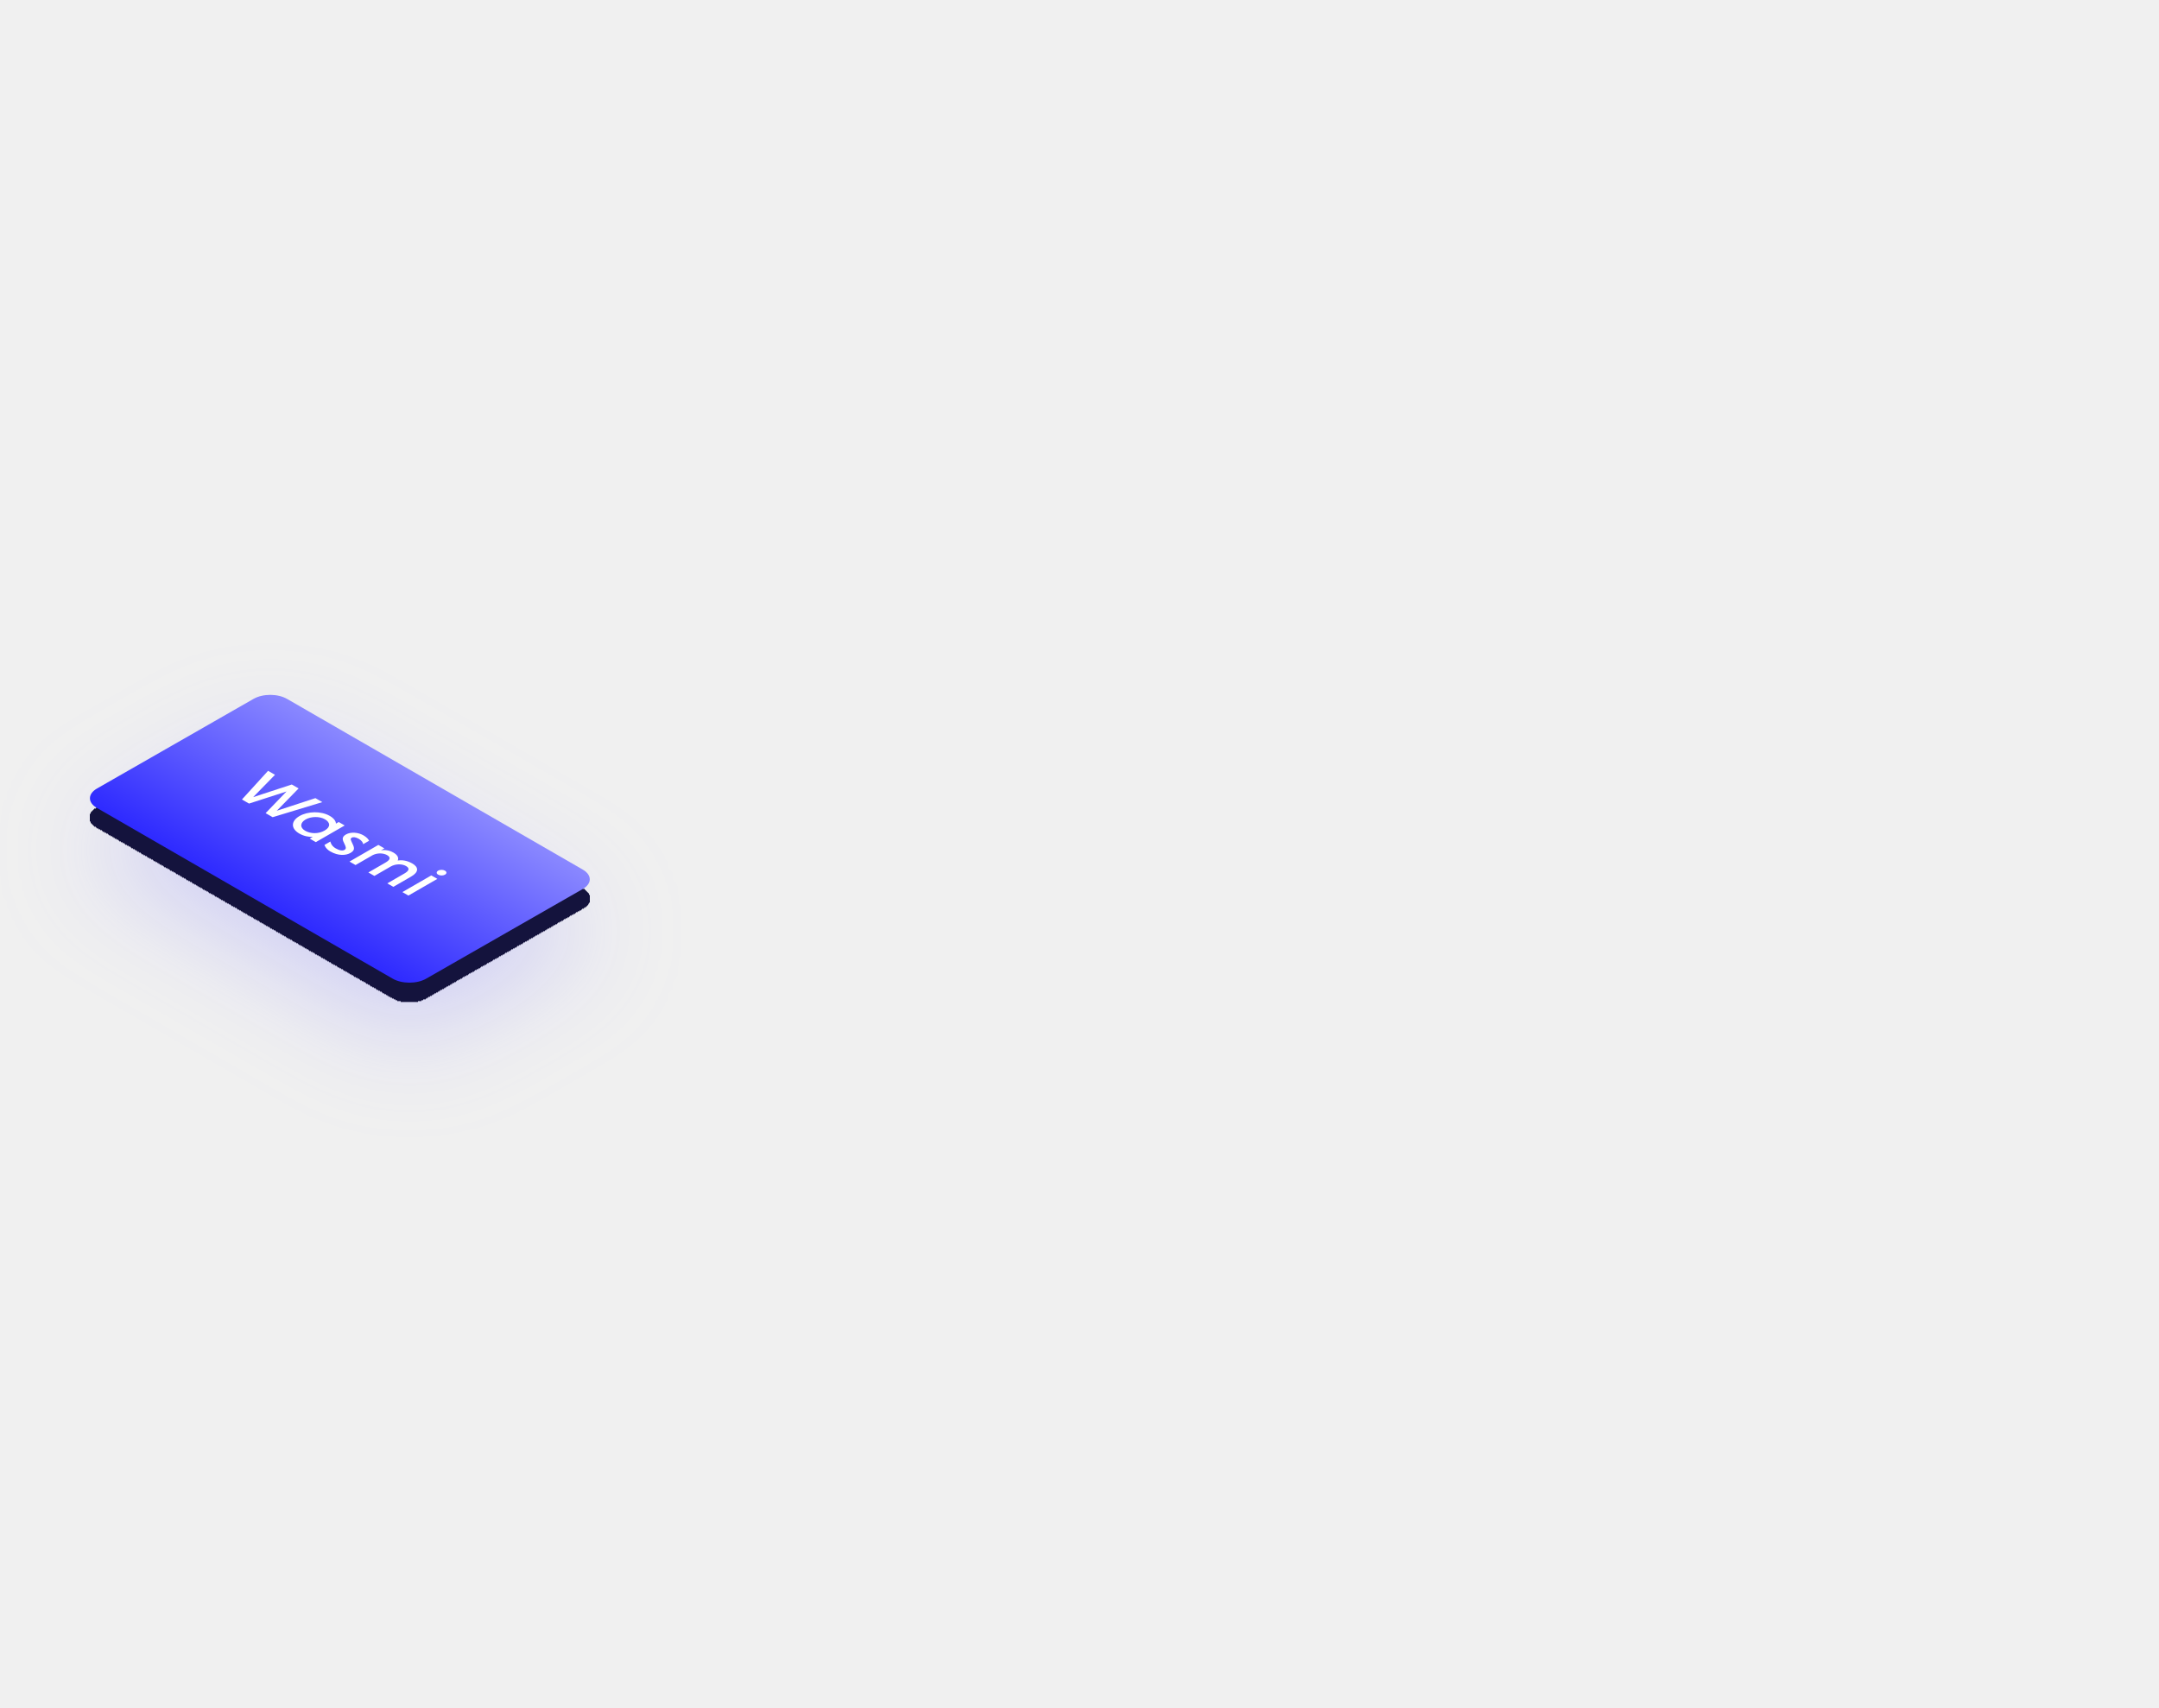
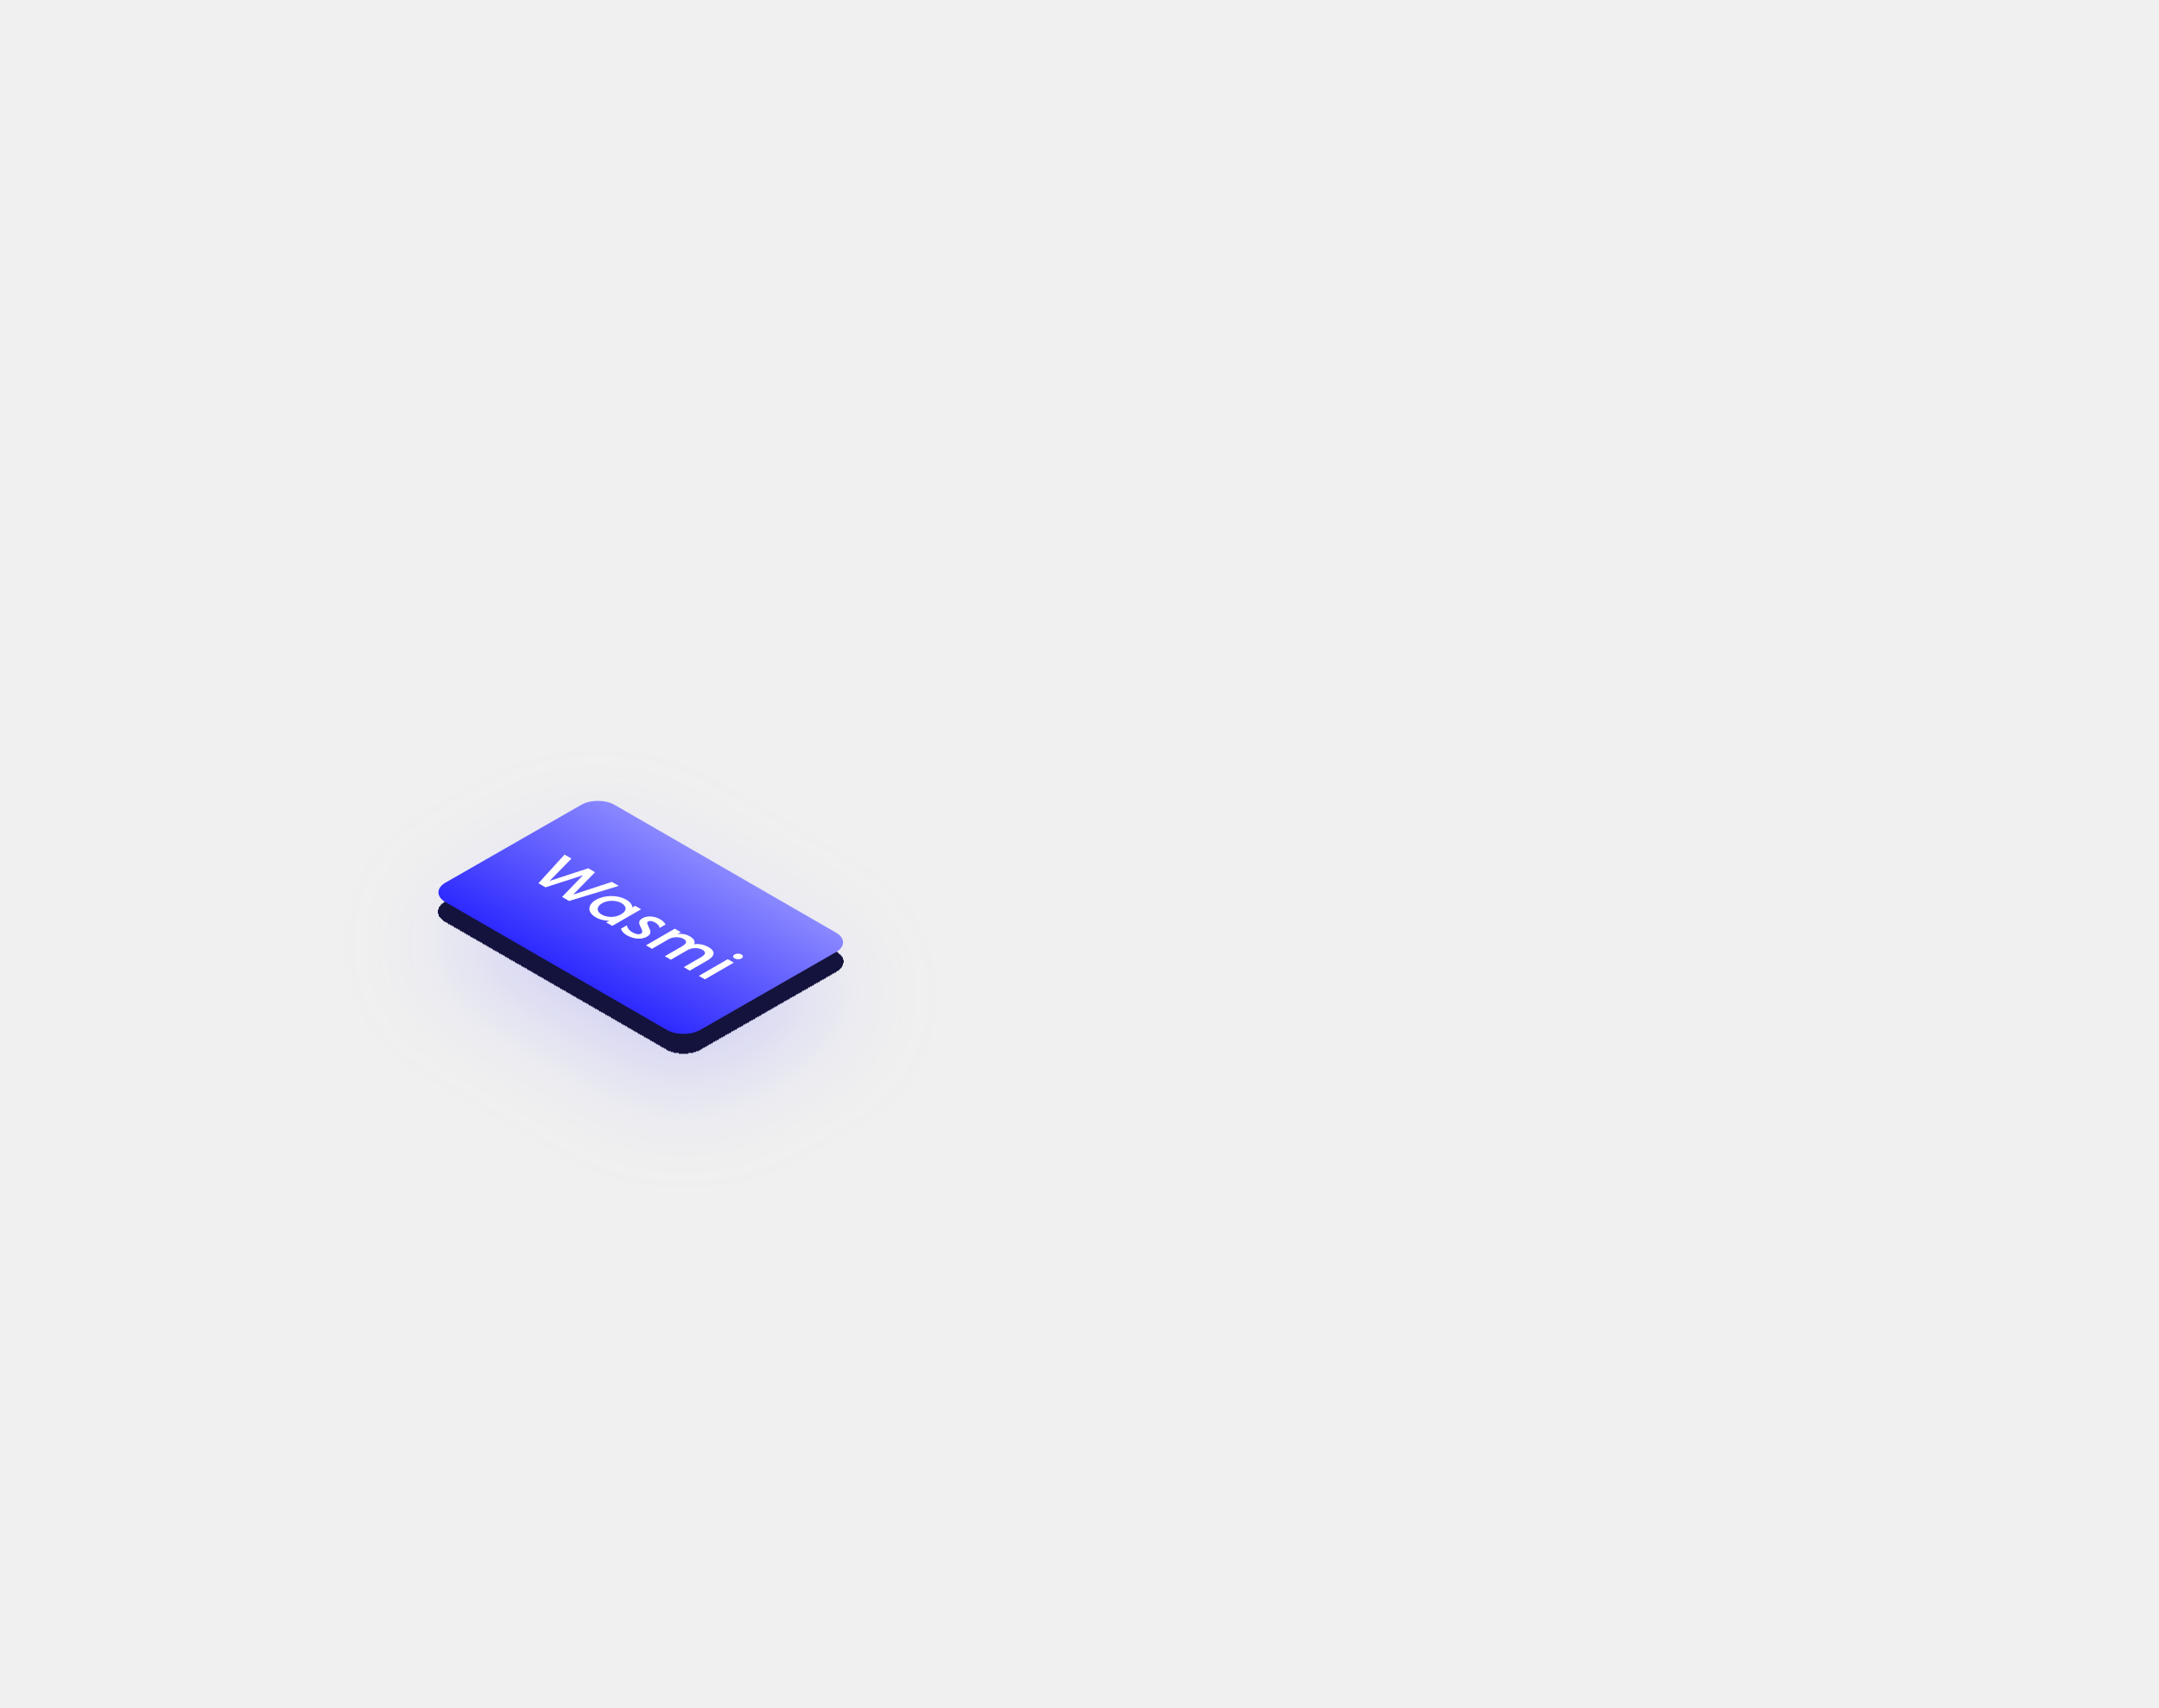
<svg xmlns="http://www.w3.org/2000/svg" width="670" height="530" viewBox="0 0 670 530" fill="none">
-   <g clip-path="url(#clip0)">
-     <g filter="url(#filter0_dd)">
-       <path d="M180.849 275.915C183.738 274.26 183.748 271.565 180.87 269.903L89.071 216.908C86.21 215.256 81.573 215.25 78.7 216.896L30.083 244.736C27.194 246.391 27.184 249.087 30.062 250.748L121.861 303.743C124.722 305.395 129.359 305.401 132.232 303.755L180.849 275.915Z" fill="url(#paint0_linear)" />
-     </g>
-     <path d="M75.085 248.131L77.285 249.401L88.925 245.641L82.429 252.371L84.612 253.631L100.027 248.951L97.88 247.711L85.894 251.631L92.666 244.701L90.553 243.481L78.567 247.401L85.339 240.471L83.192 239.232L75.085 248.131ZM92.884 258.706C94.339 259.546 95.864 259.766 97.059 259.756L96.123 260.276L98.011 261.366L106.966 256.196L105.113 255.127L104.247 255.627C104.247 254.907 103.658 253.987 102.359 253.237C99.622 251.657 95.552 251.767 92.936 253.277C90.321 254.787 90.148 257.126 92.884 258.706ZM94.686 257.826C93.006 256.856 93.127 255.327 94.824 254.347C96.522 253.367 99.155 253.307 100.835 254.277C102.498 255.237 102.688 256.646 100.748 257.766C98.791 258.896 96.349 258.786 94.686 257.826ZM102.495 264.255C105.007 265.705 107.38 265.515 108.748 264.725C110.099 263.945 110.013 263.215 109.51 262.125C108.869 260.715 108.575 260.325 109.147 259.995C109.614 259.725 110.359 259.775 111.364 260.355C112.264 260.875 112.68 261.555 112.697 262.005L114.533 260.945C114.36 260.545 113.893 259.895 112.801 259.265C111.173 258.325 108.869 258.115 107.345 258.995C105.856 259.855 106.358 260.805 106.878 261.865C107.345 262.815 107.553 263.395 106.895 263.775C106.306 264.115 105.336 263.975 104.141 263.285C102.686 262.445 102.53 261.175 102.53 261.175L100.694 262.235C100.694 262.235 100.971 263.375 102.495 264.255ZM127.949 267.99C126.251 267.01 124.623 266.87 123.428 267.08C123.826 266.19 123.341 265.33 122.077 264.6C120.276 263.56 118.561 263.85 118.214 263.93L119.288 263.31L117.418 262.23L108.463 267.4L110.333 268.48L115.72 265.37C117.314 264.61 119.098 264.8 120.137 265.4C121.367 266.11 121.072 266.88 119.635 267.71L114.317 270.78L116.188 271.859L121.228 268.95C122.908 267.98 124.883 268.14 126.009 268.79C127.239 269.5 126.944 270.27 125.507 271.1L120.189 274.169L122.06 275.249L127.568 272.069C130.027 270.65 129.958 269.15 127.949 267.99ZM135.958 271.454C136.564 271.804 137.5 271.804 138.089 271.464C138.695 271.114 138.695 270.574 138.089 270.224C137.5 269.884 136.564 269.884 135.958 270.234C135.369 270.574 135.369 271.114 135.958 271.454ZM124.873 276.873L126.743 277.953L135.716 272.773L133.845 271.694L124.873 276.873Z" fill="white" />
+   <g filter="url(#filter0_dd)">
+     <path d="M259.447 295.489C262.334 293.834 262.342 291.14 259.465 289.479L190.745 249.807C187.883 248.155 183.244 248.15 180.371 249.797L138.233 273.953C135.346 275.608 135.338 278.302 138.215 279.963L206.935 319.635C209.797 321.288 214.436 321.292 217.309 319.645L259.447 295.489Z" fill="url(#paint0_linear)" />
  </g>
+   <path d="M167.085 274.131L169.285 275.401L180.925 271.641L174.429 278.371L176.612 279.631L192.027 274.951L189.88 273.711L177.894 277.631L184.666 270.701L182.553 269.481L170.567 273.401L177.339 266.471L175.192 265.232L167.085 274.131ZM184.884 284.706C186.339 285.546 187.864 285.766 189.059 285.756L188.123 286.276L190.011 287.366L198.966 282.196L197.113 281.127L196.247 281.627C196.247 280.907 195.658 279.987 194.359 279.237C191.622 277.657 187.552 277.767 184.936 279.277C182.321 280.787 182.148 283.126 184.884 284.706ZM186.686 283.826C185.006 282.856 185.127 281.327 186.824 280.347C188.522 279.367 191.155 279.307 192.835 280.277C194.498 281.237 194.688 282.646 192.748 283.766C190.791 284.896 188.349 284.786 186.686 283.826ZM194.495 290.255C197.007 291.705 199.38 291.515 200.748 290.725C202.099 289.945 202.013 289.215 201.51 288.125C200.869 286.715 200.575 286.325 201.147 285.995C201.614 285.725 202.359 285.775 203.364 286.355C204.264 286.875 204.68 287.555 204.697 288.005L206.533 286.945C206.36 286.545 205.893 285.895 204.801 285.265C203.173 284.325 200.869 284.115 199.345 284.995C197.856 285.855 198.358 286.805 198.878 287.865C199.345 288.815 199.553 289.395 198.895 289.775C198.306 290.115 197.336 289.975 196.141 289.285C194.686 288.445 194.53 287.175 194.53 287.175L192.694 288.235C192.694 288.235 192.971 289.375 194.495 290.255ZM219.949 293.99C218.251 293.01 216.623 292.87 215.428 293.08C215.826 292.19 215.341 291.33 214.077 290.6C212.276 289.56 210.561 289.85 210.214 289.93L211.288 289.31L209.418 288.23L200.463 293.4L202.333 294.48L207.72 291.37C209.314 290.61 211.098 290.8 212.137 291.4C213.367 292.11 213.072 292.88 211.635 293.71L206.317 296.78L208.188 297.859L213.228 294.95C214.908 293.98 216.883 294.14 218.009 294.79C219.239 295.5 218.944 296.27 217.507 297.1L212.189 300.169L214.06 301.249L219.568 298.069C222.027 296.65 221.958 295.15 219.949 293.99ZM227.958 297.454C228.564 297.804 229.5 297.804 230.089 297.464C230.695 297.114 230.695 296.574 230.089 296.224C229.5 295.884 228.564 295.884 227.958 296.234C227.369 296.574 227.369 297.114 227.958 297.454ZM216.873 302.873L218.743 303.953L227.716 298.773L225.845 297.694L216.873 302.873Z" fill="white" />
  <defs>
-     <filter id="filter0_dd" x="-4.09" y="199.665" width="219.112" height="153.32" filterUnits="userSpaceOnUse" color-interpolation-filters="sRGB">
+     <filter id="filter0_dd" x="104.062" y="232.565" width="189.555" height="136.313" filterUnits="userSpaceOnUse" color-interpolation-filters="sRGB">
      <feFlood flood-opacity="0" result="BackgroundImageFix" />
      <feColorMatrix in="SourceAlpha" type="matrix" values="0 0 0 0 0 0 0 0 0 0 0 0 0 0 0 0 0 0 127 0" />
      <feOffset dy="16" />
      <feGaussianBlur stdDeviation="16" />
      <feColorMatrix type="matrix" values="0 0 0 0 0.541 0 0 0 0 0.533 0 0 0 0 1 0 0 0 0.32 0" />
      <feBlend mode="normal" in2="BackgroundImageFix" result="effect1_dropShadow" />
      <feColorMatrix in="SourceAlpha" type="matrix" values="0 0 0 0 0 0 0 0 0 0 0 0 0 0 0 0 0 0 127 0" />
      <feOffset dy="6" />
      <feColorMatrix type="matrix" values="0 0 0 0 0.078 0 0 0 0 0.075 0 0 0 0 0.239 0 0 0 1 0" />
      <feBlend mode="normal" in2="effect1_dropShadow" result="effect2_dropShadow" />
      <feBlend mode="normal" in="SourceGraphic" in2="effect2_dropShadow" result="shape" />
    </filter>
-     <linearGradient id="paint0_linear" x1="134.99" y1="243.417" x2="92.535" y2="316.959" gradientUnits="userSpaceOnUse">
+     <linearGradient id="paint0_linear" x1="225.123" y1="269.654" x2="187.309" y2="335.155" gradientUnits="userSpaceOnUse">
      <stop stop-color="#8A88FF" />
      <stop offset="1" stop-color="#0500FF" />
    </linearGradient>
-     <clipPath id="clip0">
-       <rect width="670" height="530" fill="white" />
-     </clipPath>
  </defs>
</svg>
